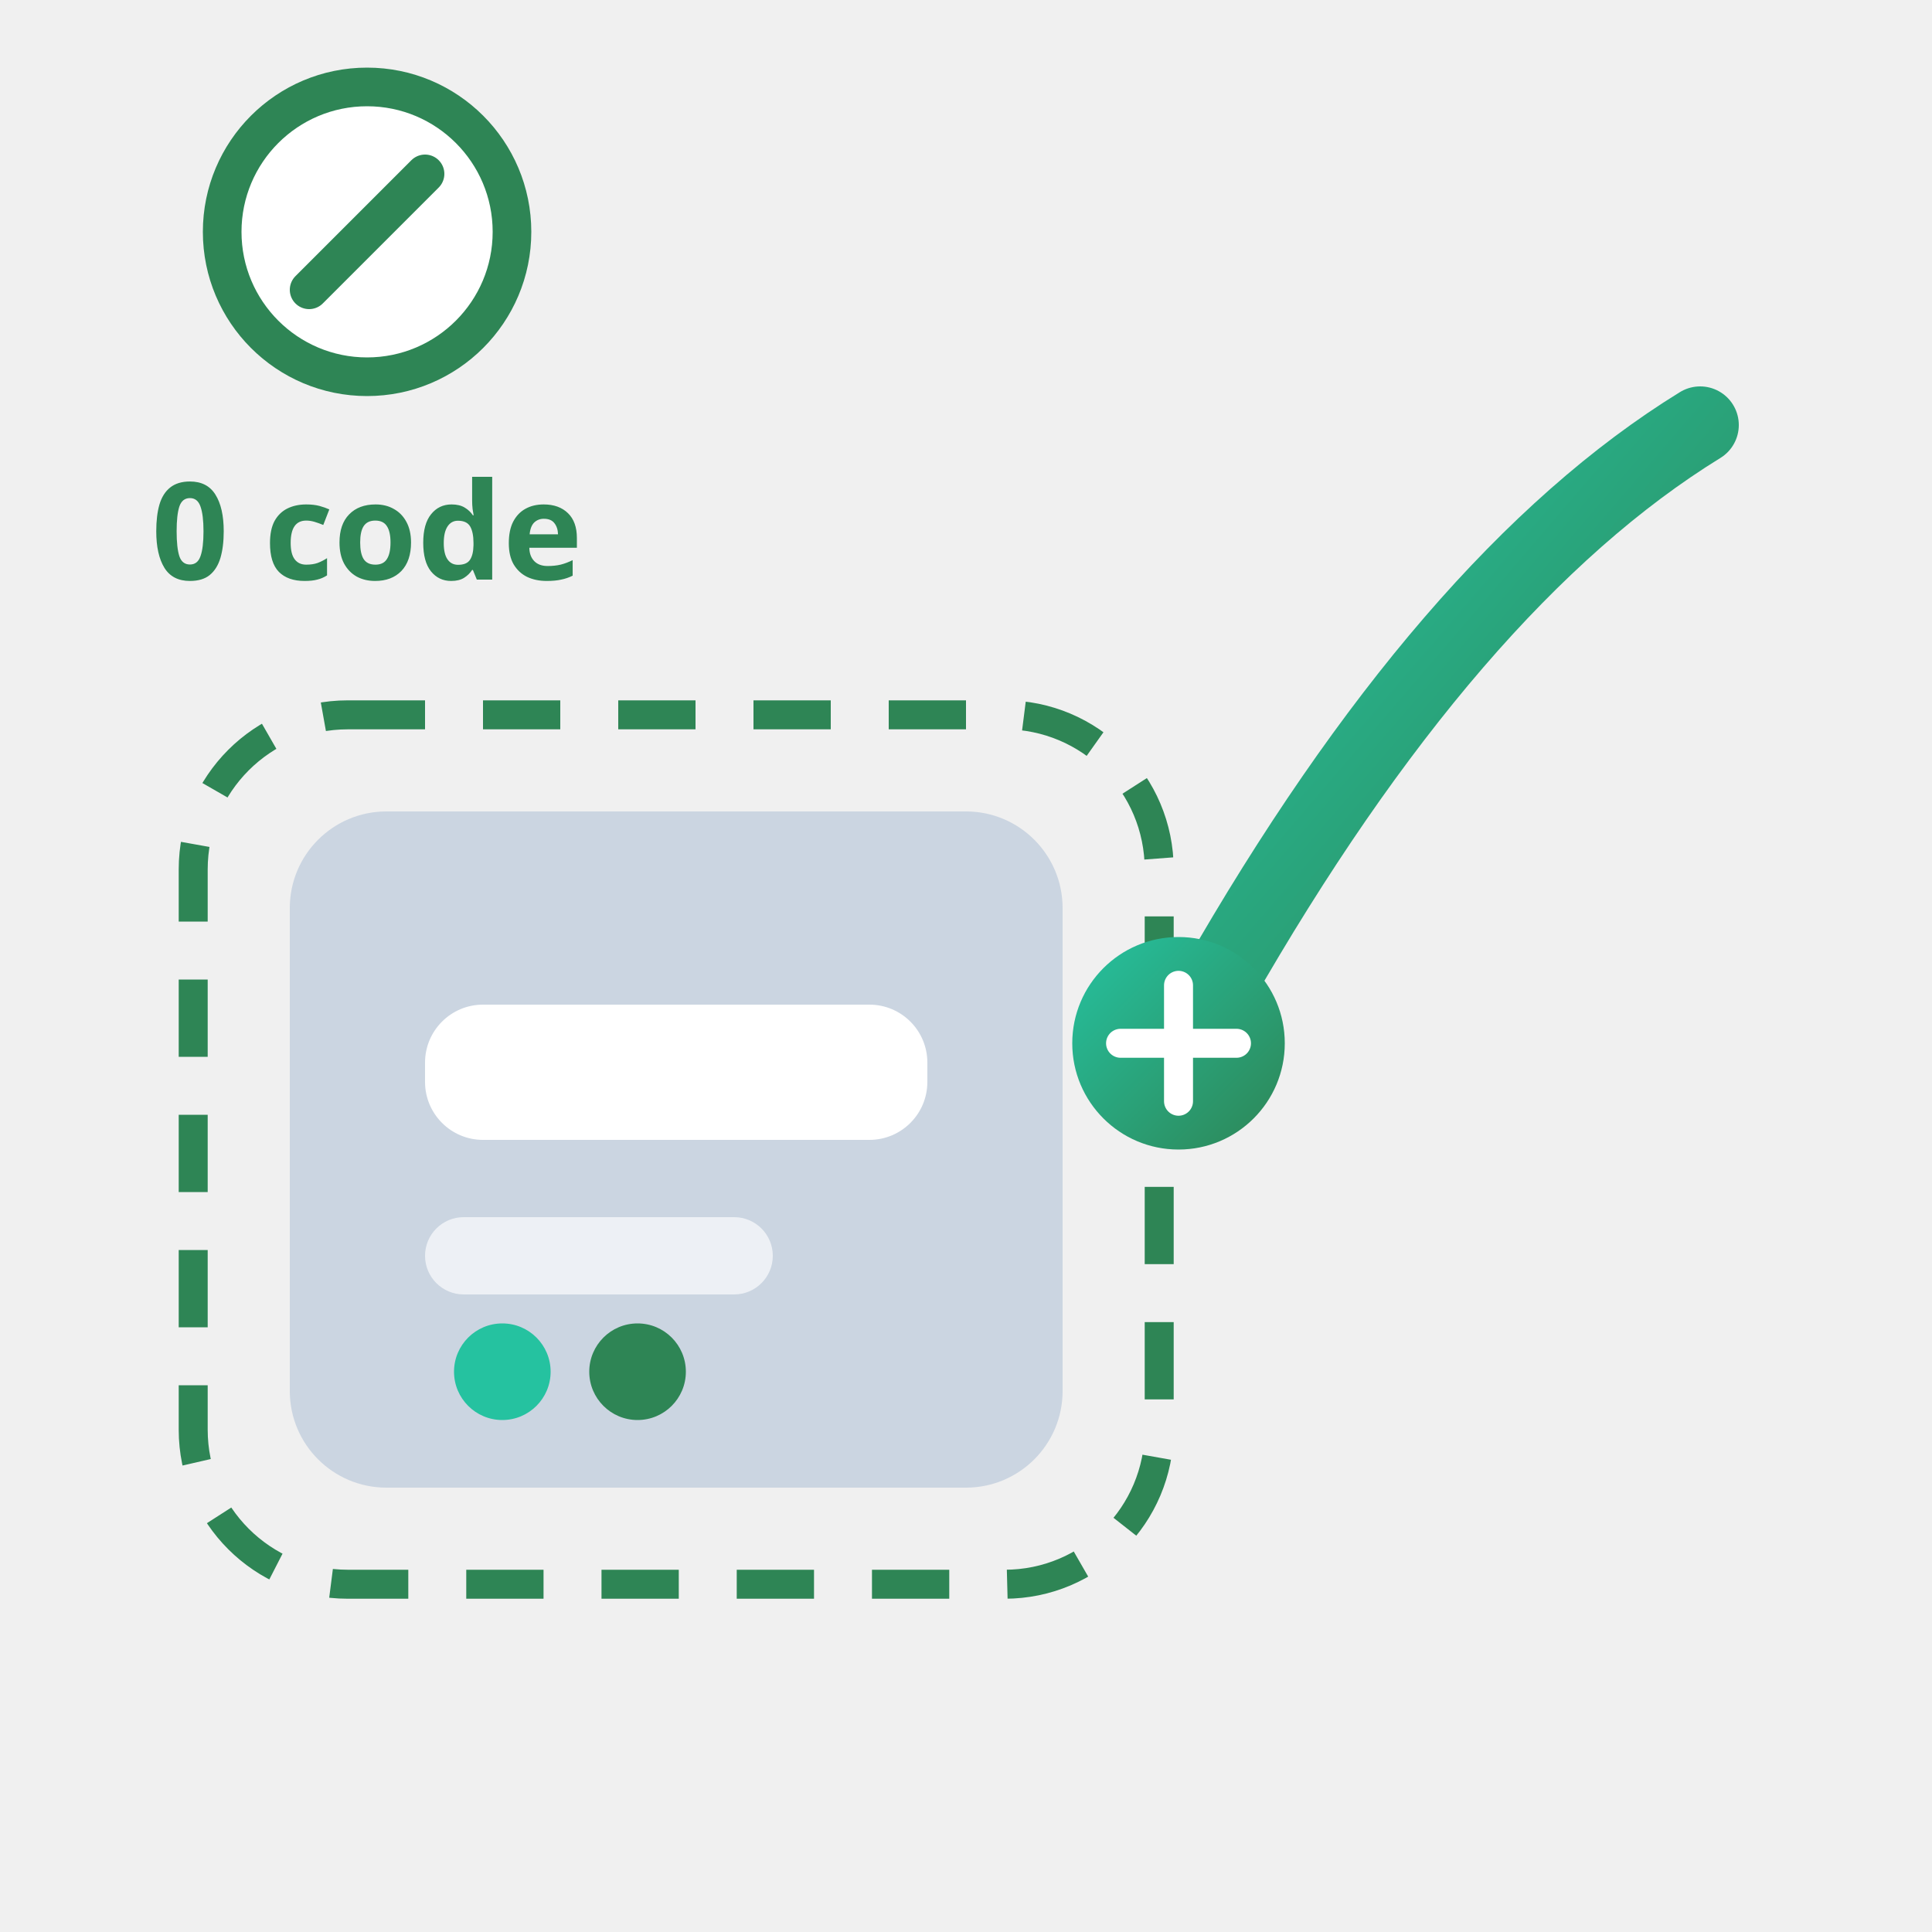
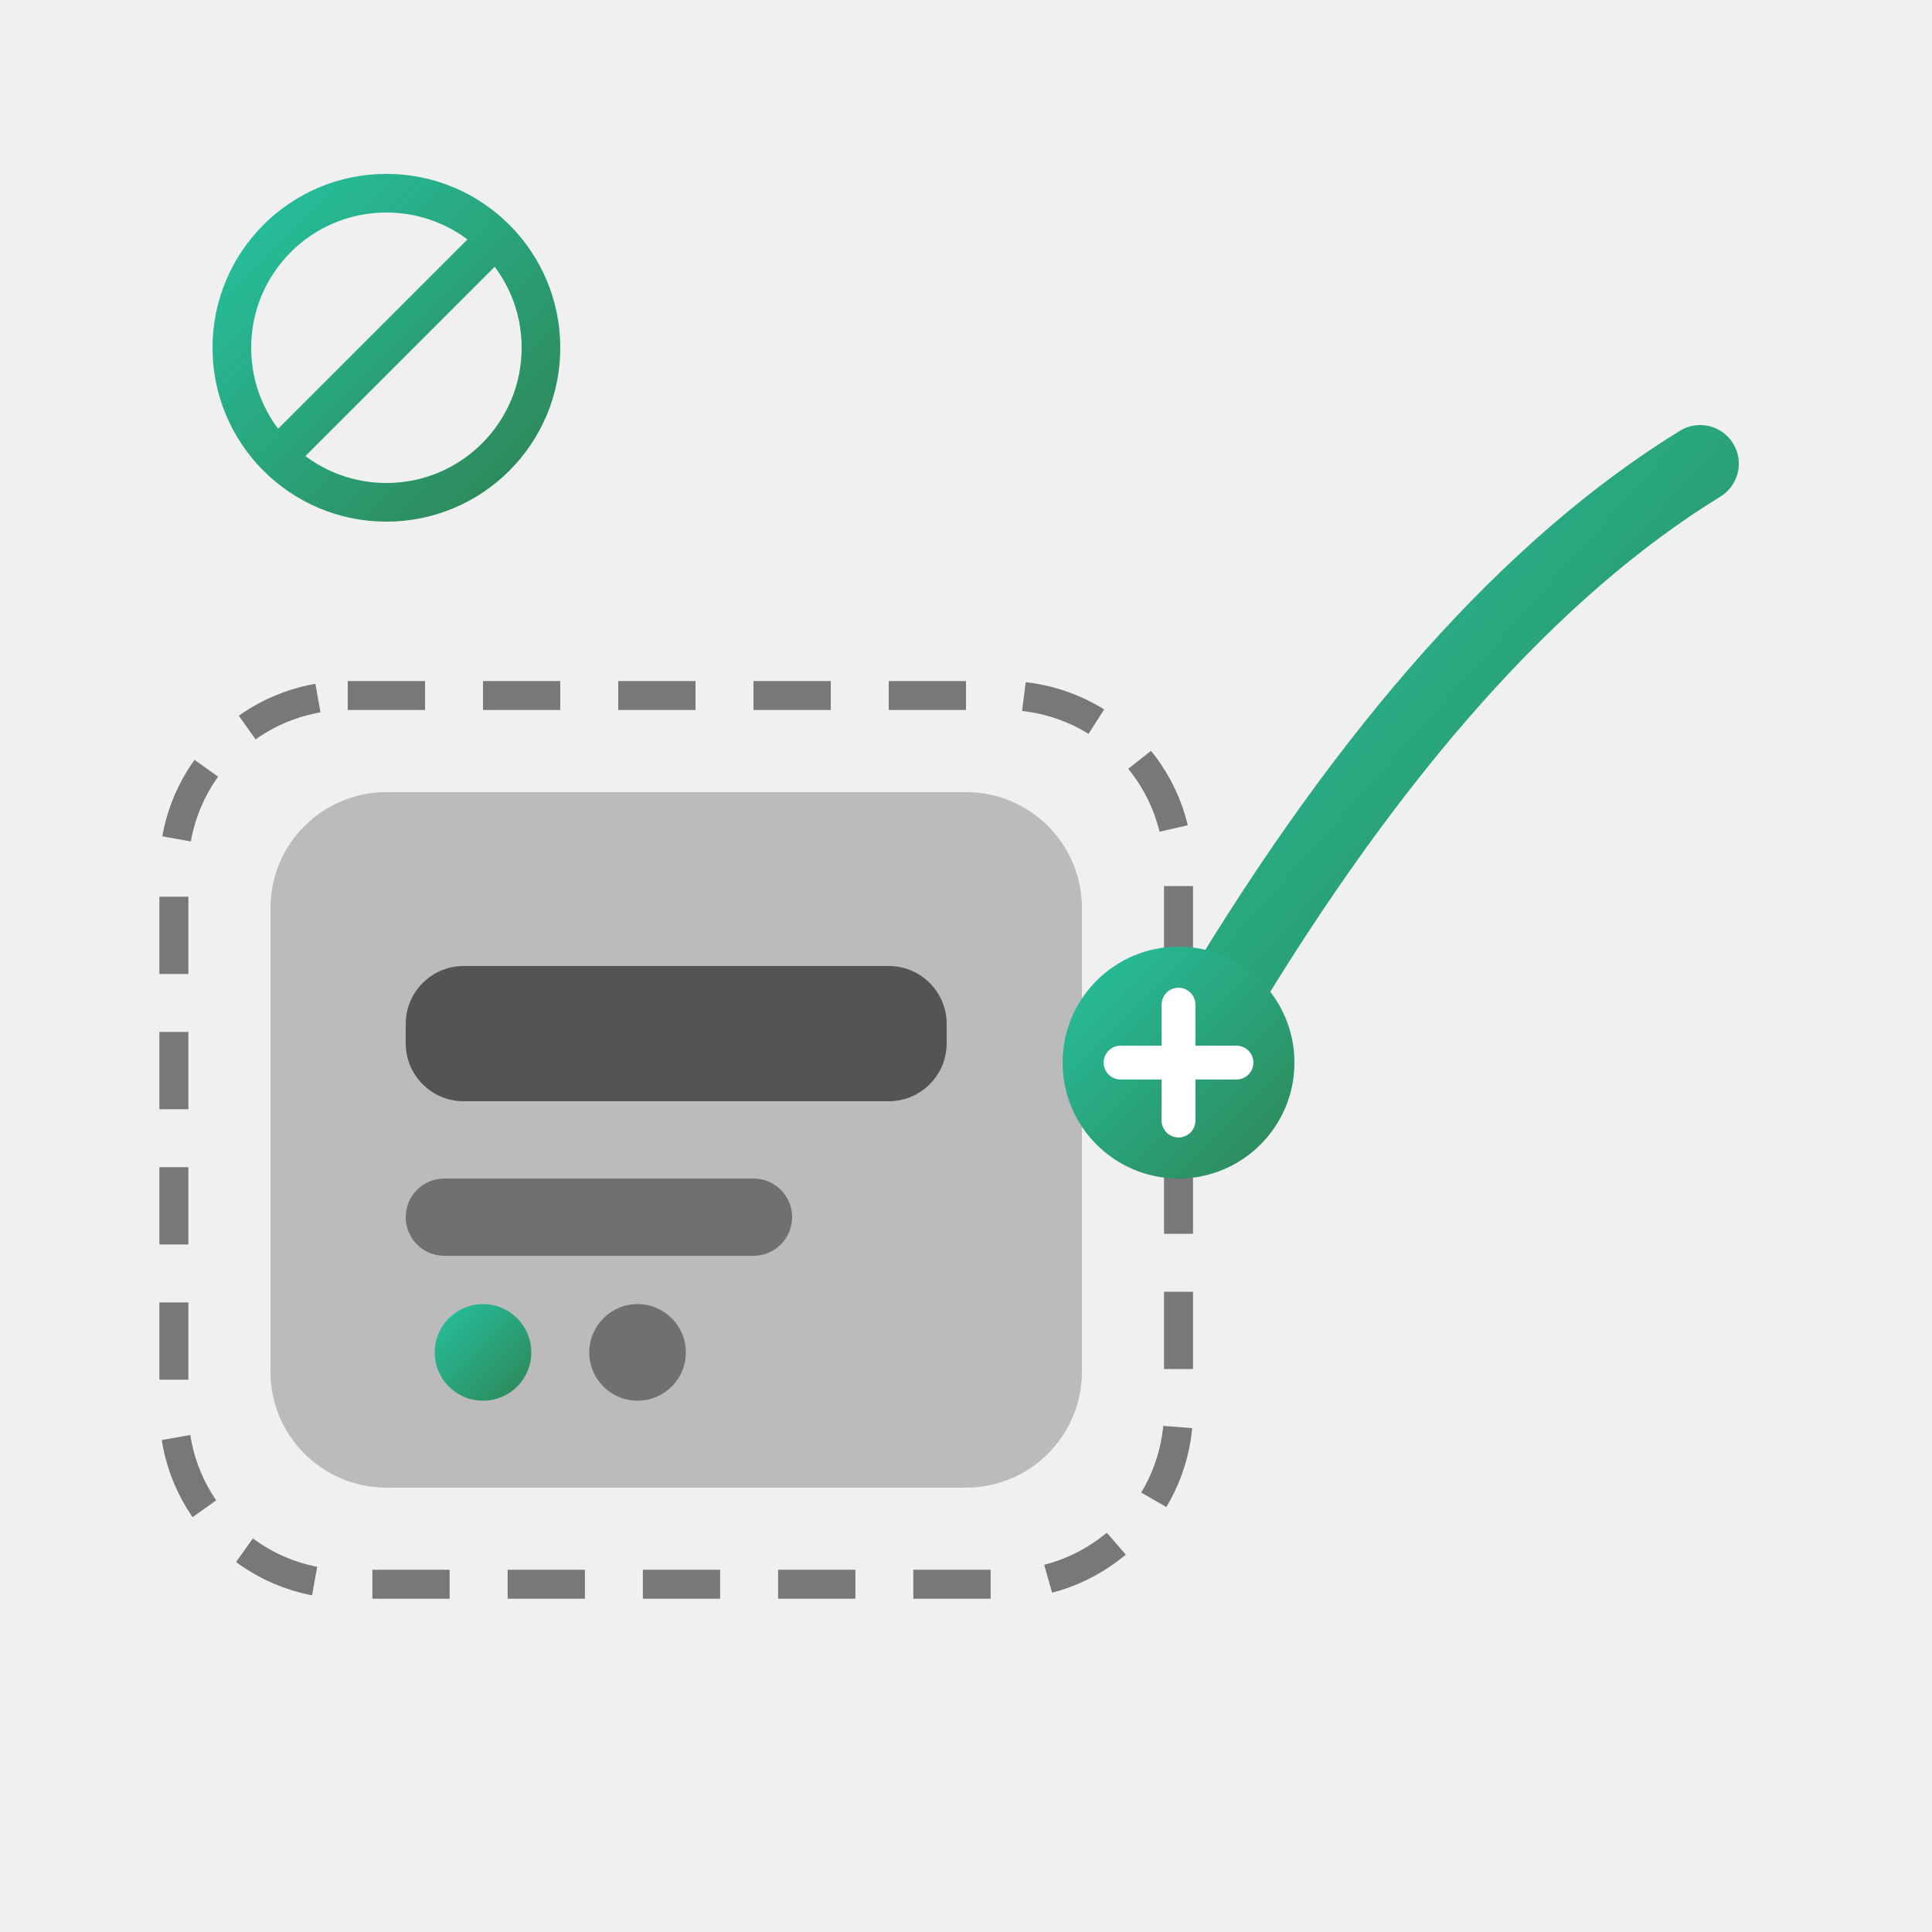
<svg xmlns="http://www.w3.org/2000/svg" width="200" height="200" viewBox="0 0 200 200">
  <defs>
-     <linearGradient id="n1" x1="0" y1="0" x2="1" y2="1">
+     <linearGradient id="niGrad" x1="0" y1="0" x2="1" y2="1">
      <stop offset="0" stop-color="#25c2a0" />
      <stop offset="1" stop-color="#2e8555" />
    </linearGradient>
  </defs>
-   <g transform="translate(38 24)">
-     <circle cx="0" cy="0" r="15" fill="#ffffff" stroke="#2e8555" stroke-width="4" />
-     <path d="M-6 6 L6 -6" stroke="#2e8555" stroke-width="4" stroke-linecap="round" />
+   <g transform="translate(40 36)">
+     <circle cx="0" cy="0" r="16" fill="none" stroke="url(#niGrad)" stroke-width="4" />
+     <path d="M-11 11 L11 -11" stroke="url(#niGrad)" stroke-width="4" stroke-linecap="round" />
  </g>
-   <text x="38" y="60" text-anchor="middle" font-family="sans-serif" font-size="14" font-weight="700" fill="#2e8555">0 code</text>
-   <rect x="30" y="84" width="80" height="70" rx="10" fill="#cbd5e1" />
-   <rect x="44" y="104" width="52" height="14" rx="6" fill="#ffffff" />
-   <rect x="44" y="126" width="36" height="8" rx="4" fill="#ffffff" opacity="0.65" />
-   <circle cx="52" cy="142" r="5" fill="#25c2a0" />
-   <circle cx="66" cy="142" r="5" fill="#2e8555" />
-   <rect x="20" y="74" width="100" height="90" rx="16" fill="none" stroke="#2e8555" stroke-width="3" stroke-dasharray="8 6" />
-   <path d="M176 44 Q150 60 126 102" fill="none" stroke="url(#n1)" stroke-width="8" stroke-linecap="round" />
-   <circle cx="122" cy="108" r="11" fill="url(#n1)" />
-   <path d="M116 108 L128 108 M122 102 L122 114" stroke="#ffffff" stroke-width="3" stroke-linecap="round" />
+   <rect x="28" y="82" width="84" height="72" rx="12" fill="currentColor" opacity="0.22" />
+   <rect x="42" y="100" width="56" height="14" rx="6" fill="currentColor" opacity="0.55" />
+   <rect x="42" y="122" width="40" height="8" rx="4" fill="currentColor" opacity="0.4" />
+   <circle cx="50" cy="140" r="5" fill="url(#niGrad)" />
+   <circle cx="66" cy="140" r="5" fill="currentColor" opacity="0.4" />
+   <rect x="18" y="72" width="104" height="92" rx="18" fill="none" stroke="currentColor" stroke-width="3" stroke-dasharray="8 6" opacity="0.5" />
+   <path d="M176 48 Q150 64 126 104" fill="none" stroke="url(#niGrad)" stroke-width="8" stroke-linecap="round" />
+   <circle cx="122" cy="110" r="12" fill="url(#niGrad)" />
+   <path d="M116 110 L128 110 M122 104 L122 116" stroke="#ffffff" stroke-width="3.5" stroke-linecap="round" />
</svg>
